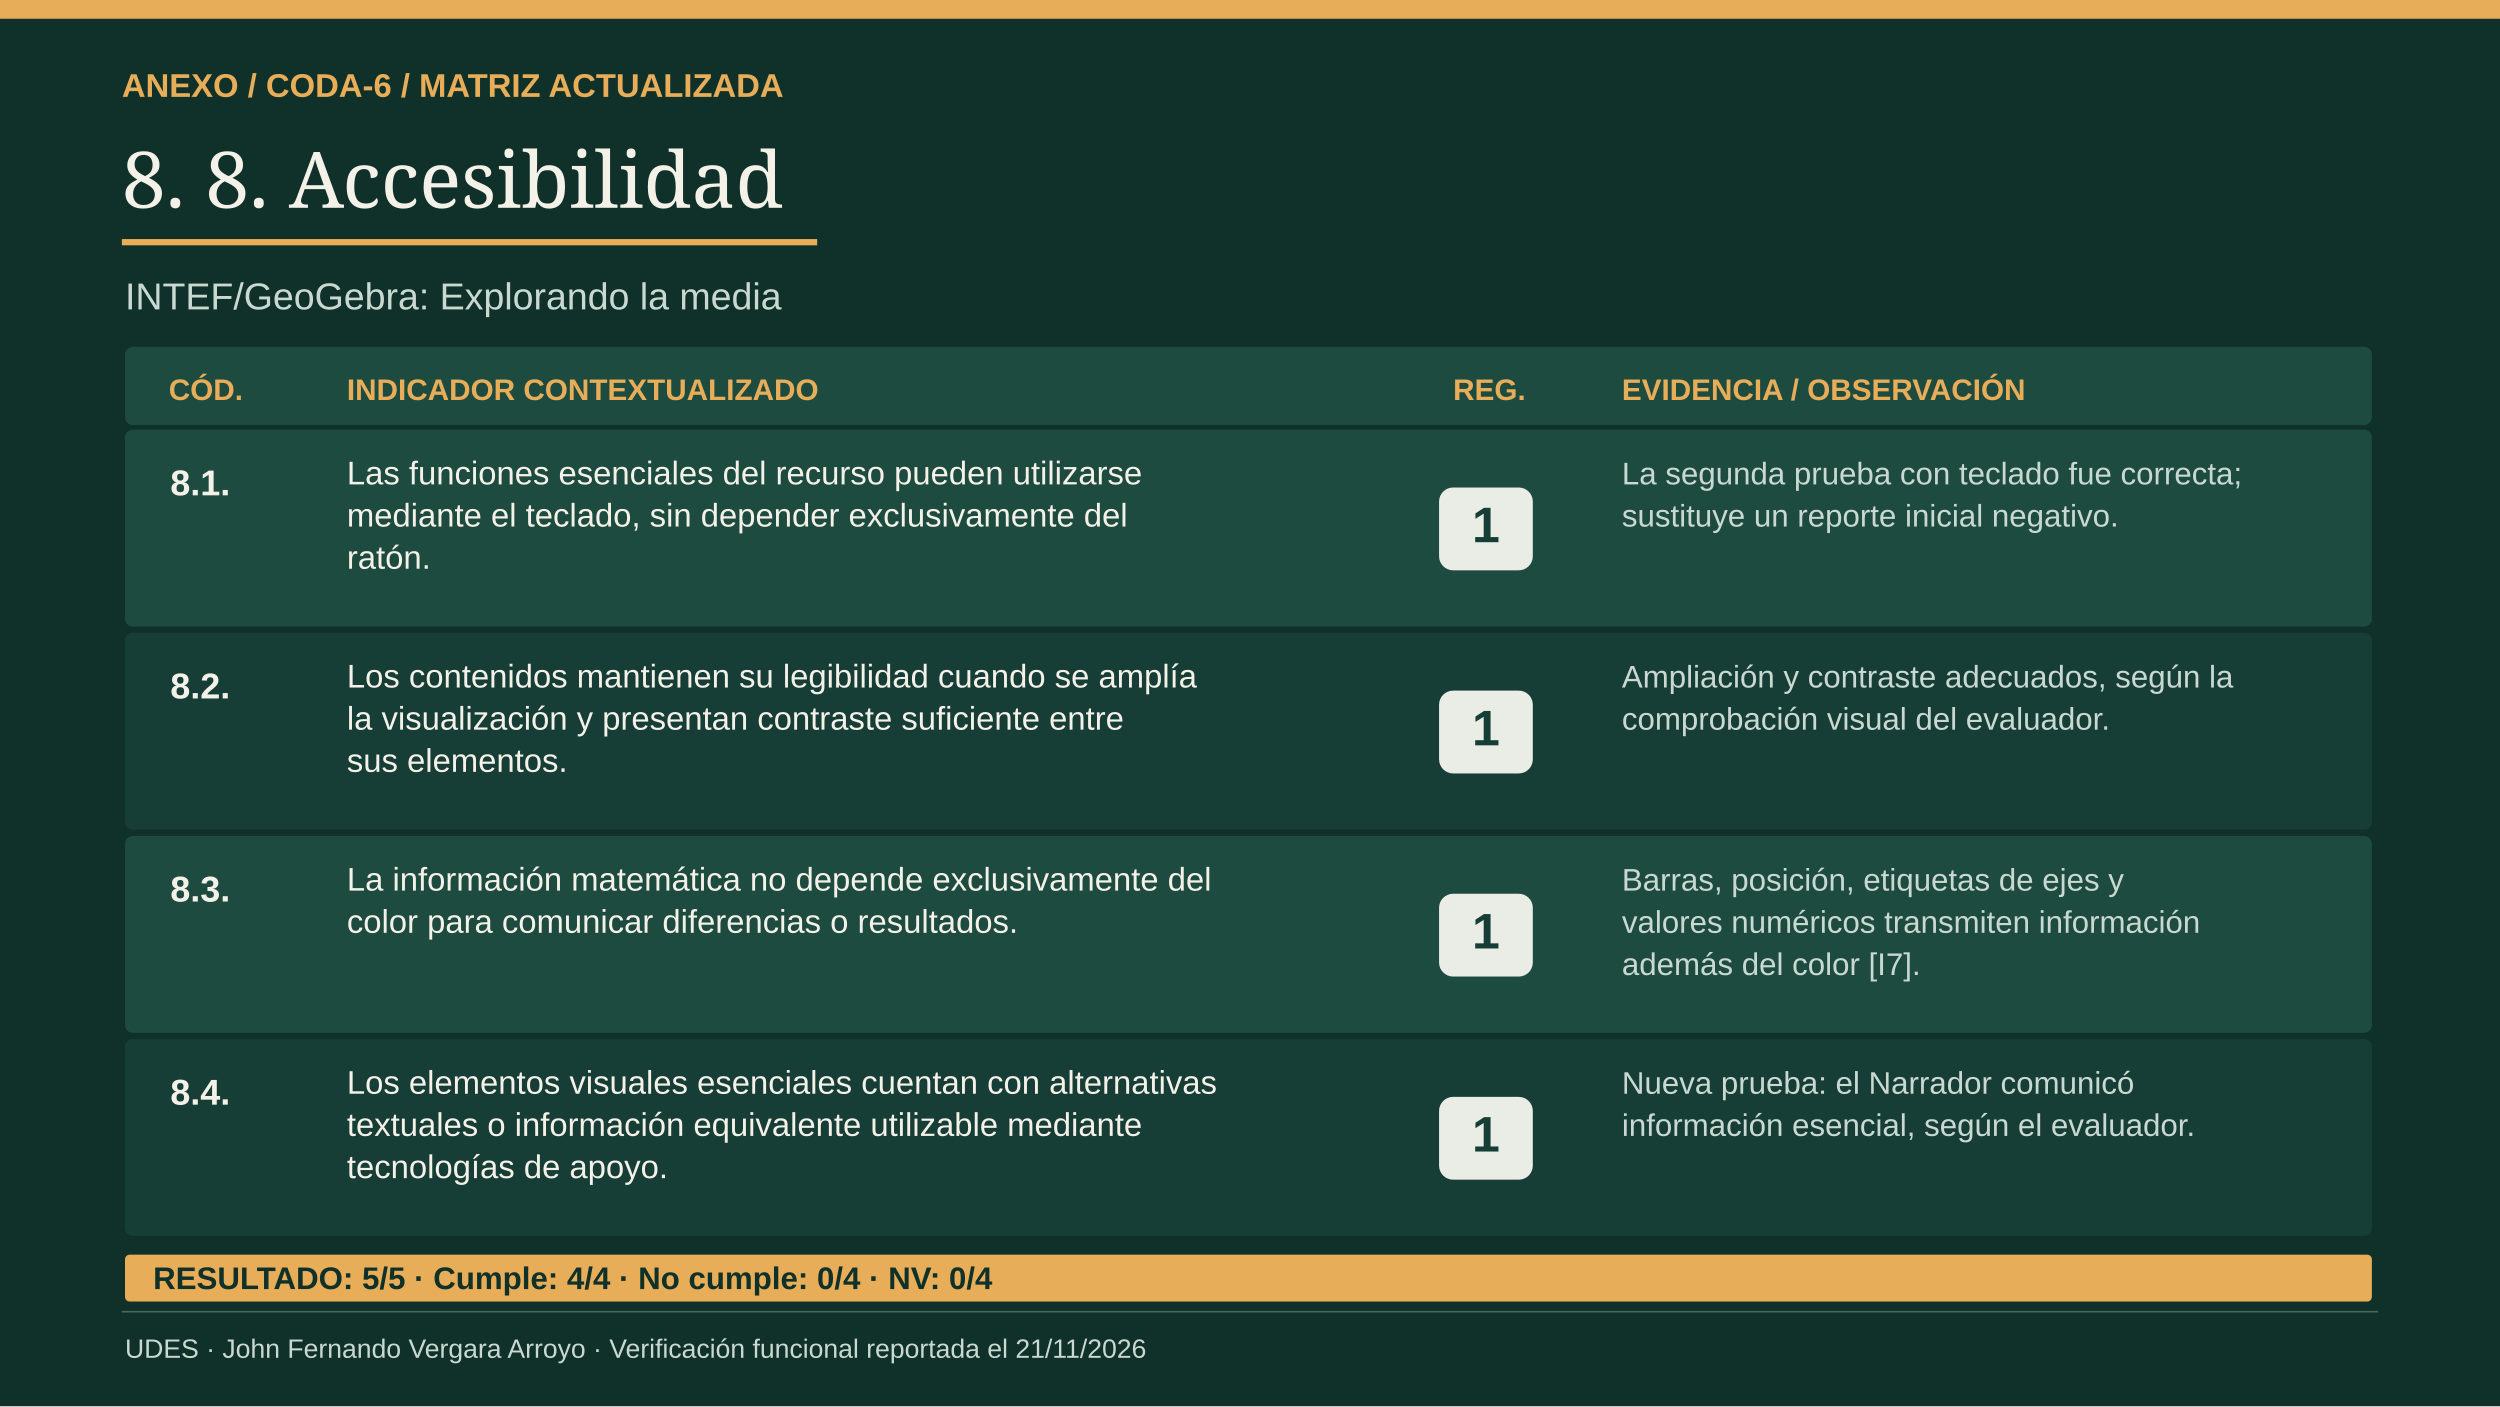
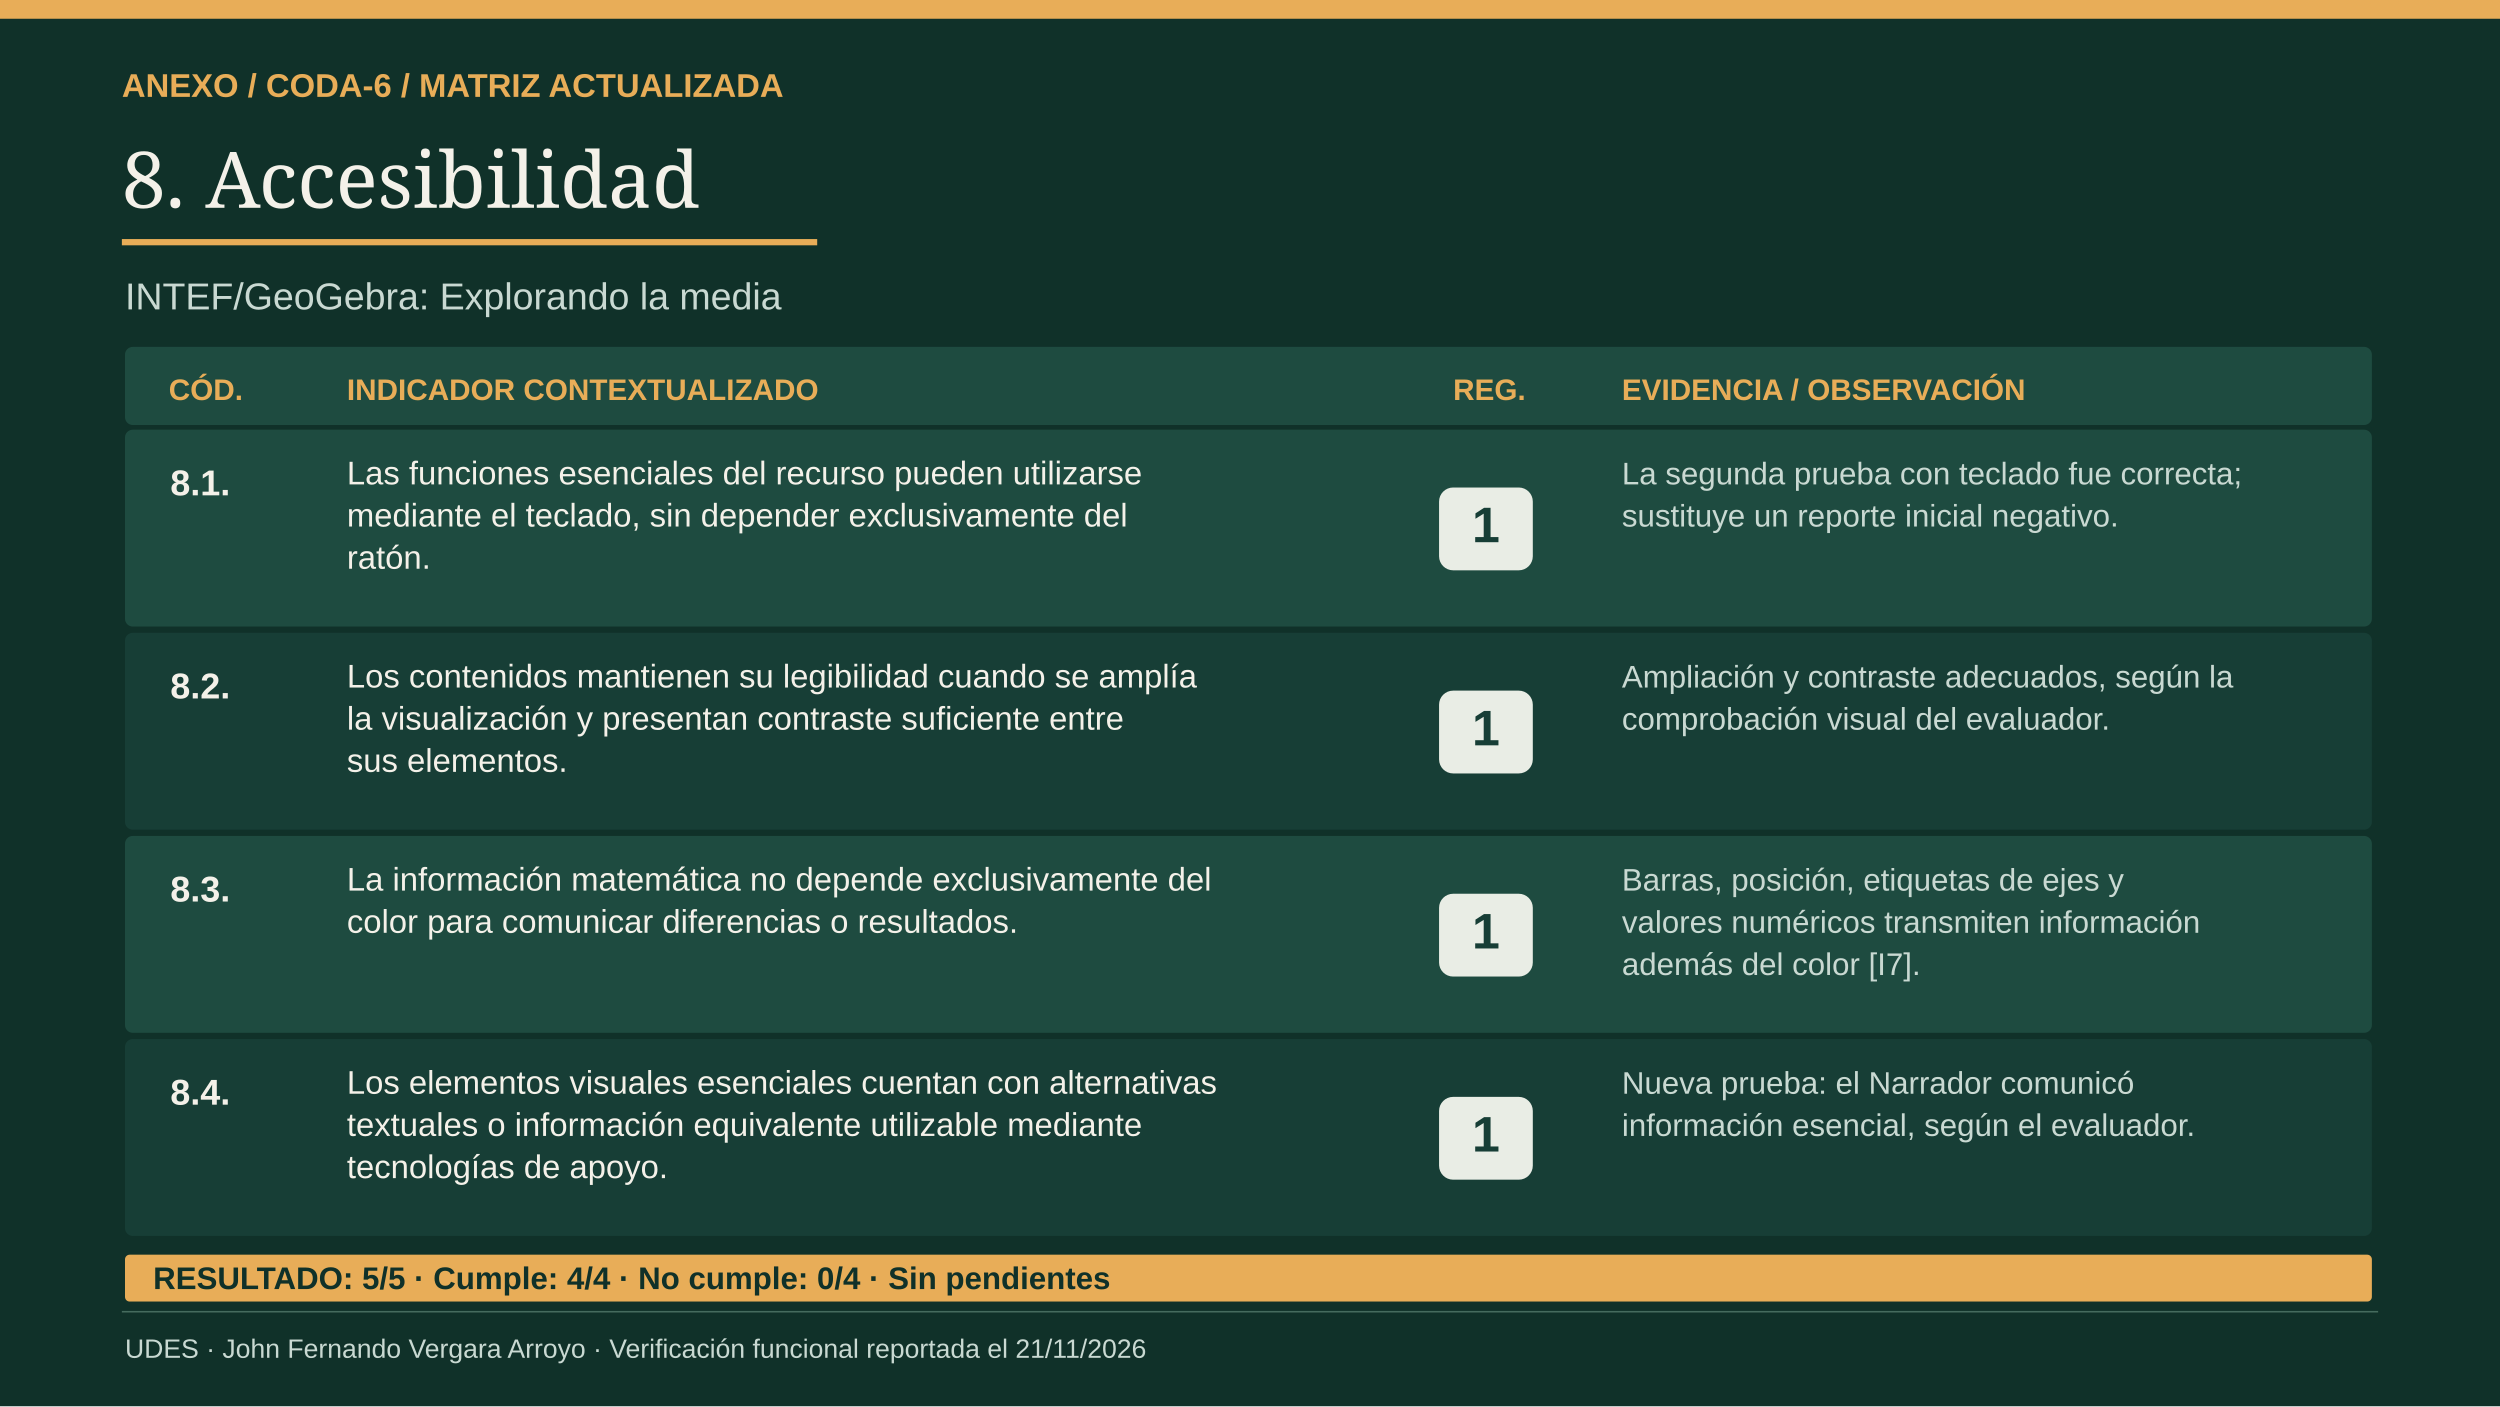
<svg xmlns="http://www.w3.org/2000/svg" width="1600" height="900" viewBox="0 0 1600 900" role="img">
  <rect x="0" y="0" width="1600" height="900" rx="0" fill="#103129" stroke="none" />
  <rect x="0" y="0" width="1600" height="12" rx="0" fill="#e8ad58" stroke="none" />
  <text x="78" y="62" fill="#e8ad58" font-family="Arial,sans-serif" font-size="21" font-weight="700" text-anchor="start">ANEXO / CODA-6 / MATRIZ ACTUALIZADA</text>
-   <text x="78" y="133" fill="#f4f1e9" font-family="Georgia,serif" font-size="50" font-weight="400" text-anchor="start">8. 8. Accesibilidad</text>
+   <text x="78" y="133" fill="#f4f1e9" font-family="Georgia,serif" font-size="50" font-weight="400" text-anchor="start">8. Accesibilidad</text>
  <rect x="78" y="153" width="445" height="4" rx="0" fill="#e8ad58" stroke="none" />
  <text x="80" y="198" fill="#c9d9d2" font-family="Arial,sans-serif" font-size="24" font-weight="400" text-anchor="start">INTEF/GeoGebra: Explorando la media</text>
  <rect x="80" y="222" width="1438" height="50" rx="5" fill="#1e4b40" stroke="none" />
  <text x="108" y="256" fill="#e8ad58" font-family="Arial,sans-serif" font-size="19" font-weight="700" text-anchor="start">CÓD.</text>
  <text x="222" y="256" fill="#e8ad58" font-family="Arial,sans-serif" font-size="19" font-weight="700" text-anchor="start">INDICADOR CONTEXTUALIZADO</text>
  <text x="930" y="256" fill="#e8ad58" font-family="Arial,sans-serif" font-size="19" font-weight="700" text-anchor="start">REG.</text>
  <text x="1038" y="256" fill="#e8ad58" font-family="Arial,sans-serif" font-size="19" font-weight="700" text-anchor="start">EVIDENCIA / OBSERVACIÓN</text>
  <rect x="80" y="275" width="1438" height="126" rx="5" fill="#1e4b40" stroke="none" />
  <text x="109" y="317" fill="#f4f1e9" font-family="Arial,sans-serif" font-size="23" font-weight="700" text-anchor="start">8.1.</text>
  <text x="222" y="310" fill="#f4f1e9" font-family="Arial,sans-serif" font-size="21" font-weight="400" text-anchor="start">Las funciones esenciales del recurso pueden utilizarse</text>
  <text x="222" y="337" fill="#f4f1e9" font-family="Arial,sans-serif" font-size="21" font-weight="400" text-anchor="start">mediante el teclado, sin depender exclusivamente del</text>
  <text x="222" y="364" fill="#f4f1e9" font-family="Arial,sans-serif" font-size="21" font-weight="400" text-anchor="start">ratón.</text>
  <rect x="921" y="312" width="60" height="53" rx="9" fill="#e9ede5" stroke="none" />
  <text x="951" y="347" fill="#173e36" font-family="Arial,sans-serif" font-size="32" font-weight="700" text-anchor="middle">1</text>
  <text x="1038" y="310" fill="#c9d9d2" font-family="Arial,sans-serif" font-size="20" font-weight="400" text-anchor="start">La segunda prueba con teclado fue correcta;</text>
  <text x="1038" y="337" fill="#c9d9d2" font-family="Arial,sans-serif" font-size="20" font-weight="400" text-anchor="start">sustituye un reporte inicial negativo.</text>
  <rect x="80" y="405" width="1438" height="126" rx="5" fill="#173e36" stroke="none" />
  <text x="109" y="447" fill="#f4f1e9" font-family="Arial,sans-serif" font-size="23" font-weight="700" text-anchor="start">8.2.</text>
  <text x="222" y="440" fill="#f4f1e9" font-family="Arial,sans-serif" font-size="21" font-weight="400" text-anchor="start">Los contenidos mantienen su legibilidad cuando se amplía</text>
  <text x="222" y="467" fill="#f4f1e9" font-family="Arial,sans-serif" font-size="21" font-weight="400" text-anchor="start">la visualización y presentan contraste suficiente entre</text>
  <text x="222" y="494" fill="#f4f1e9" font-family="Arial,sans-serif" font-size="21" font-weight="400" text-anchor="start">sus elementos.</text>
  <rect x="921" y="442" width="60" height="53" rx="9" fill="#e9ede5" stroke="none" />
  <text x="951" y="477" fill="#173e36" font-family="Arial,sans-serif" font-size="32" font-weight="700" text-anchor="middle">1</text>
  <text x="1038" y="440" fill="#c9d9d2" font-family="Arial,sans-serif" font-size="20" font-weight="400" text-anchor="start">Ampliación y contraste adecuados, según la</text>
  <text x="1038" y="467" fill="#c9d9d2" font-family="Arial,sans-serif" font-size="20" font-weight="400" text-anchor="start">comprobación visual del evaluador.</text>
  <rect x="80" y="535" width="1438" height="126" rx="5" fill="#1e4b40" stroke="none" />
  <text x="109" y="577" fill="#f4f1e9" font-family="Arial,sans-serif" font-size="23" font-weight="700" text-anchor="start">8.3.</text>
  <text x="222" y="570" fill="#f4f1e9" font-family="Arial,sans-serif" font-size="21" font-weight="400" text-anchor="start">La información matemática no depende exclusivamente del</text>
  <text x="222" y="597" fill="#f4f1e9" font-family="Arial,sans-serif" font-size="21" font-weight="400" text-anchor="start">color para comunicar diferencias o resultados.</text>
  <rect x="921" y="572" width="60" height="53" rx="9" fill="#e9ede5" stroke="none" />
  <text x="951" y="607" fill="#173e36" font-family="Arial,sans-serif" font-size="32" font-weight="700" text-anchor="middle">1</text>
  <text x="1038" y="570" fill="#c9d9d2" font-family="Arial,sans-serif" font-size="20" font-weight="400" text-anchor="start">Barras, posición, etiquetas de ejes y</text>
  <text x="1038" y="597" fill="#c9d9d2" font-family="Arial,sans-serif" font-size="20" font-weight="400" text-anchor="start">valores numéricos transmiten información</text>
  <text x="1038" y="624" fill="#c9d9d2" font-family="Arial,sans-serif" font-size="20" font-weight="400" text-anchor="start">además del color [I7].</text>
  <rect x="80" y="665" width="1438" height="126" rx="5" fill="#173e36" stroke="none" />
  <text x="109" y="707" fill="#f4f1e9" font-family="Arial,sans-serif" font-size="23" font-weight="700" text-anchor="start">8.4.</text>
  <text x="222" y="700" fill="#f4f1e9" font-family="Arial,sans-serif" font-size="21" font-weight="400" text-anchor="start">Los elementos visuales esenciales cuentan con alternativas</text>
  <text x="222" y="727" fill="#f4f1e9" font-family="Arial,sans-serif" font-size="21" font-weight="400" text-anchor="start">textuales o información equivalente utilizable mediante</text>
  <text x="222" y="754" fill="#f4f1e9" font-family="Arial,sans-serif" font-size="21" font-weight="400" text-anchor="start">tecnologías de apoyo.</text>
  <rect x="921" y="702" width="60" height="53" rx="9" fill="#e9ede5" stroke="none" />
  <text x="951" y="737" fill="#173e36" font-family="Arial,sans-serif" font-size="32" font-weight="700" text-anchor="middle">1</text>
  <text x="1038" y="700" fill="#c9d9d2" font-family="Arial,sans-serif" font-size="20" font-weight="400" text-anchor="start">Nueva prueba: el Narrador comunicó</text>
  <text x="1038" y="727" fill="#c9d9d2" font-family="Arial,sans-serif" font-size="20" font-weight="400" text-anchor="start">información esencial, según el evaluador.</text>
  <rect x="80" y="803" width="1438" height="30" rx="3" fill="#e8ad58" stroke="none" />
-   <text x="98" y="825" fill="#103129" font-family="Arial,sans-serif" font-size="20" font-weight="700" text-anchor="start">RESULTADO: 5/5  ·  Cumple: 4/4  ·  No cumple: 0/4  ·  NV: 0/4</text>
+   <text x="98" y="825" fill="#103129" font-family="Arial,sans-serif" font-size="20" font-weight="700" text-anchor="start">RESULTADO: 5/5  ·  Cumple: 4/4  ·  No cumple: 0/4  ·  Sin pendientes</text>
  <rect x="78" y="839" width="1444" height="1" rx="0" fill="#456b5e" stroke="none" />
  <text x="80" y="869" fill="#c9d9d2" font-family="Arial,sans-serif" font-size="17" font-weight="400" text-anchor="start">UDES · John Fernando Vergara Arroyo · Verificación funcional reportada el 21/11/2026</text>
</svg>
